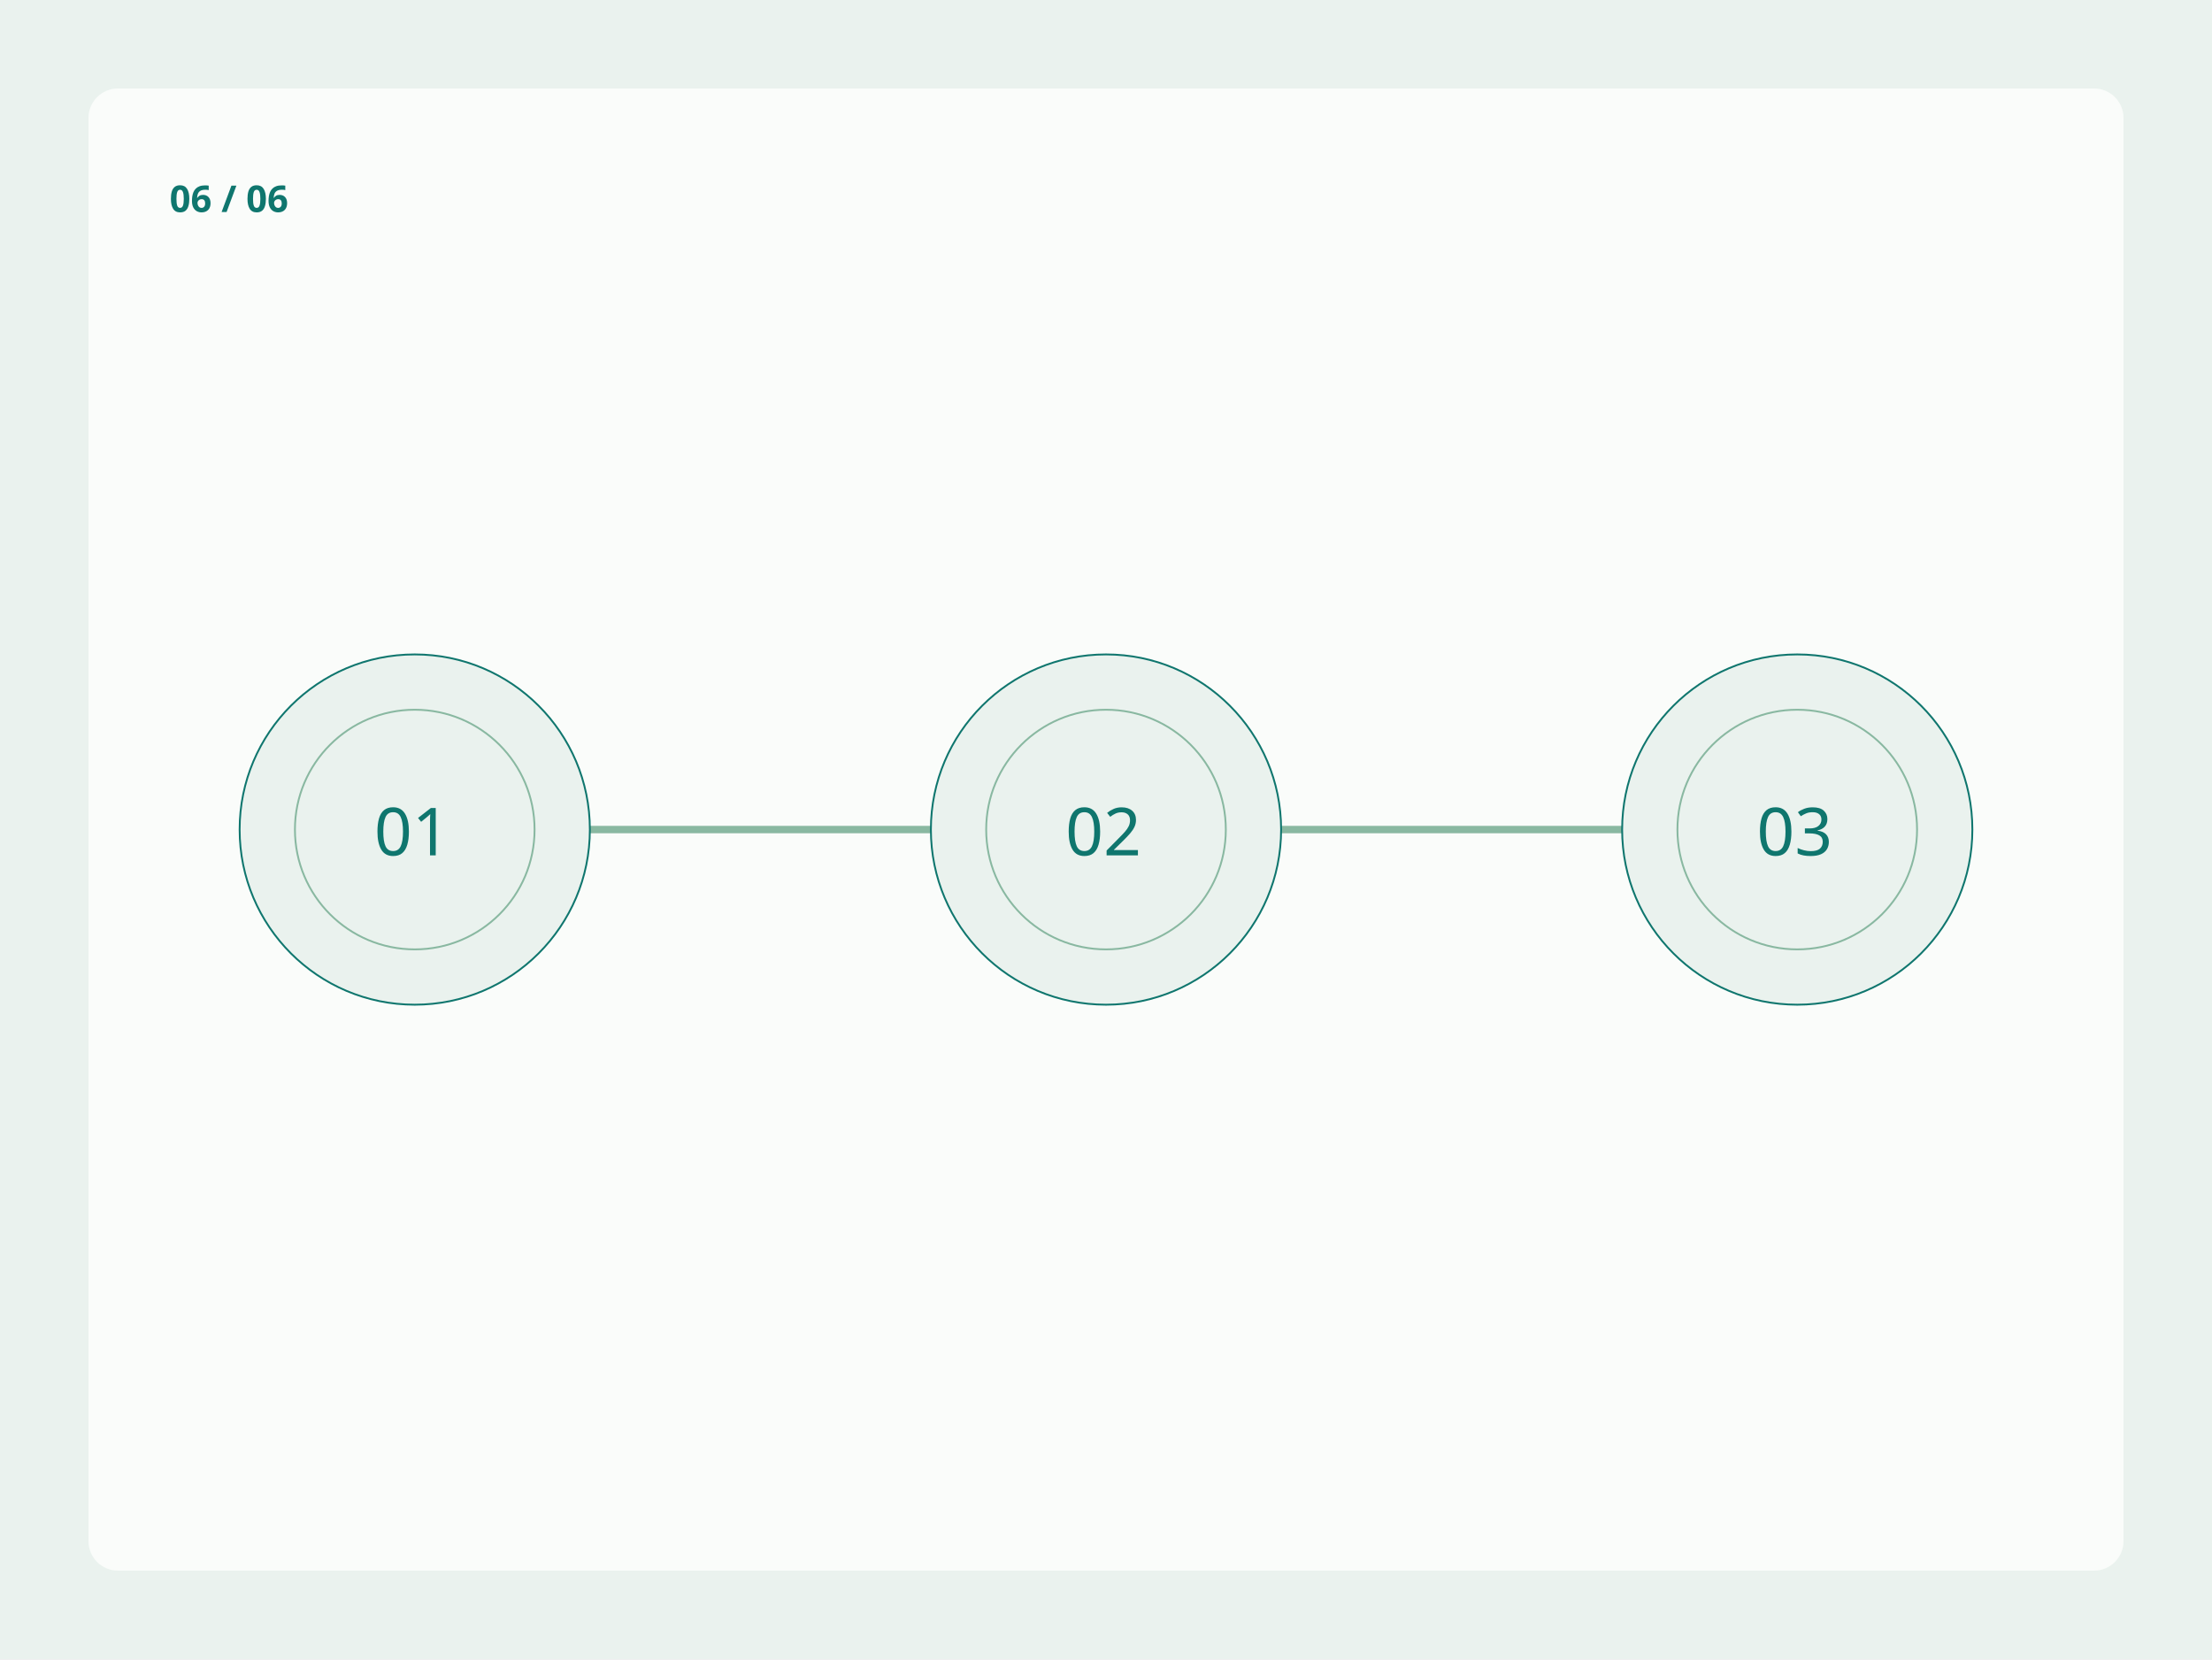
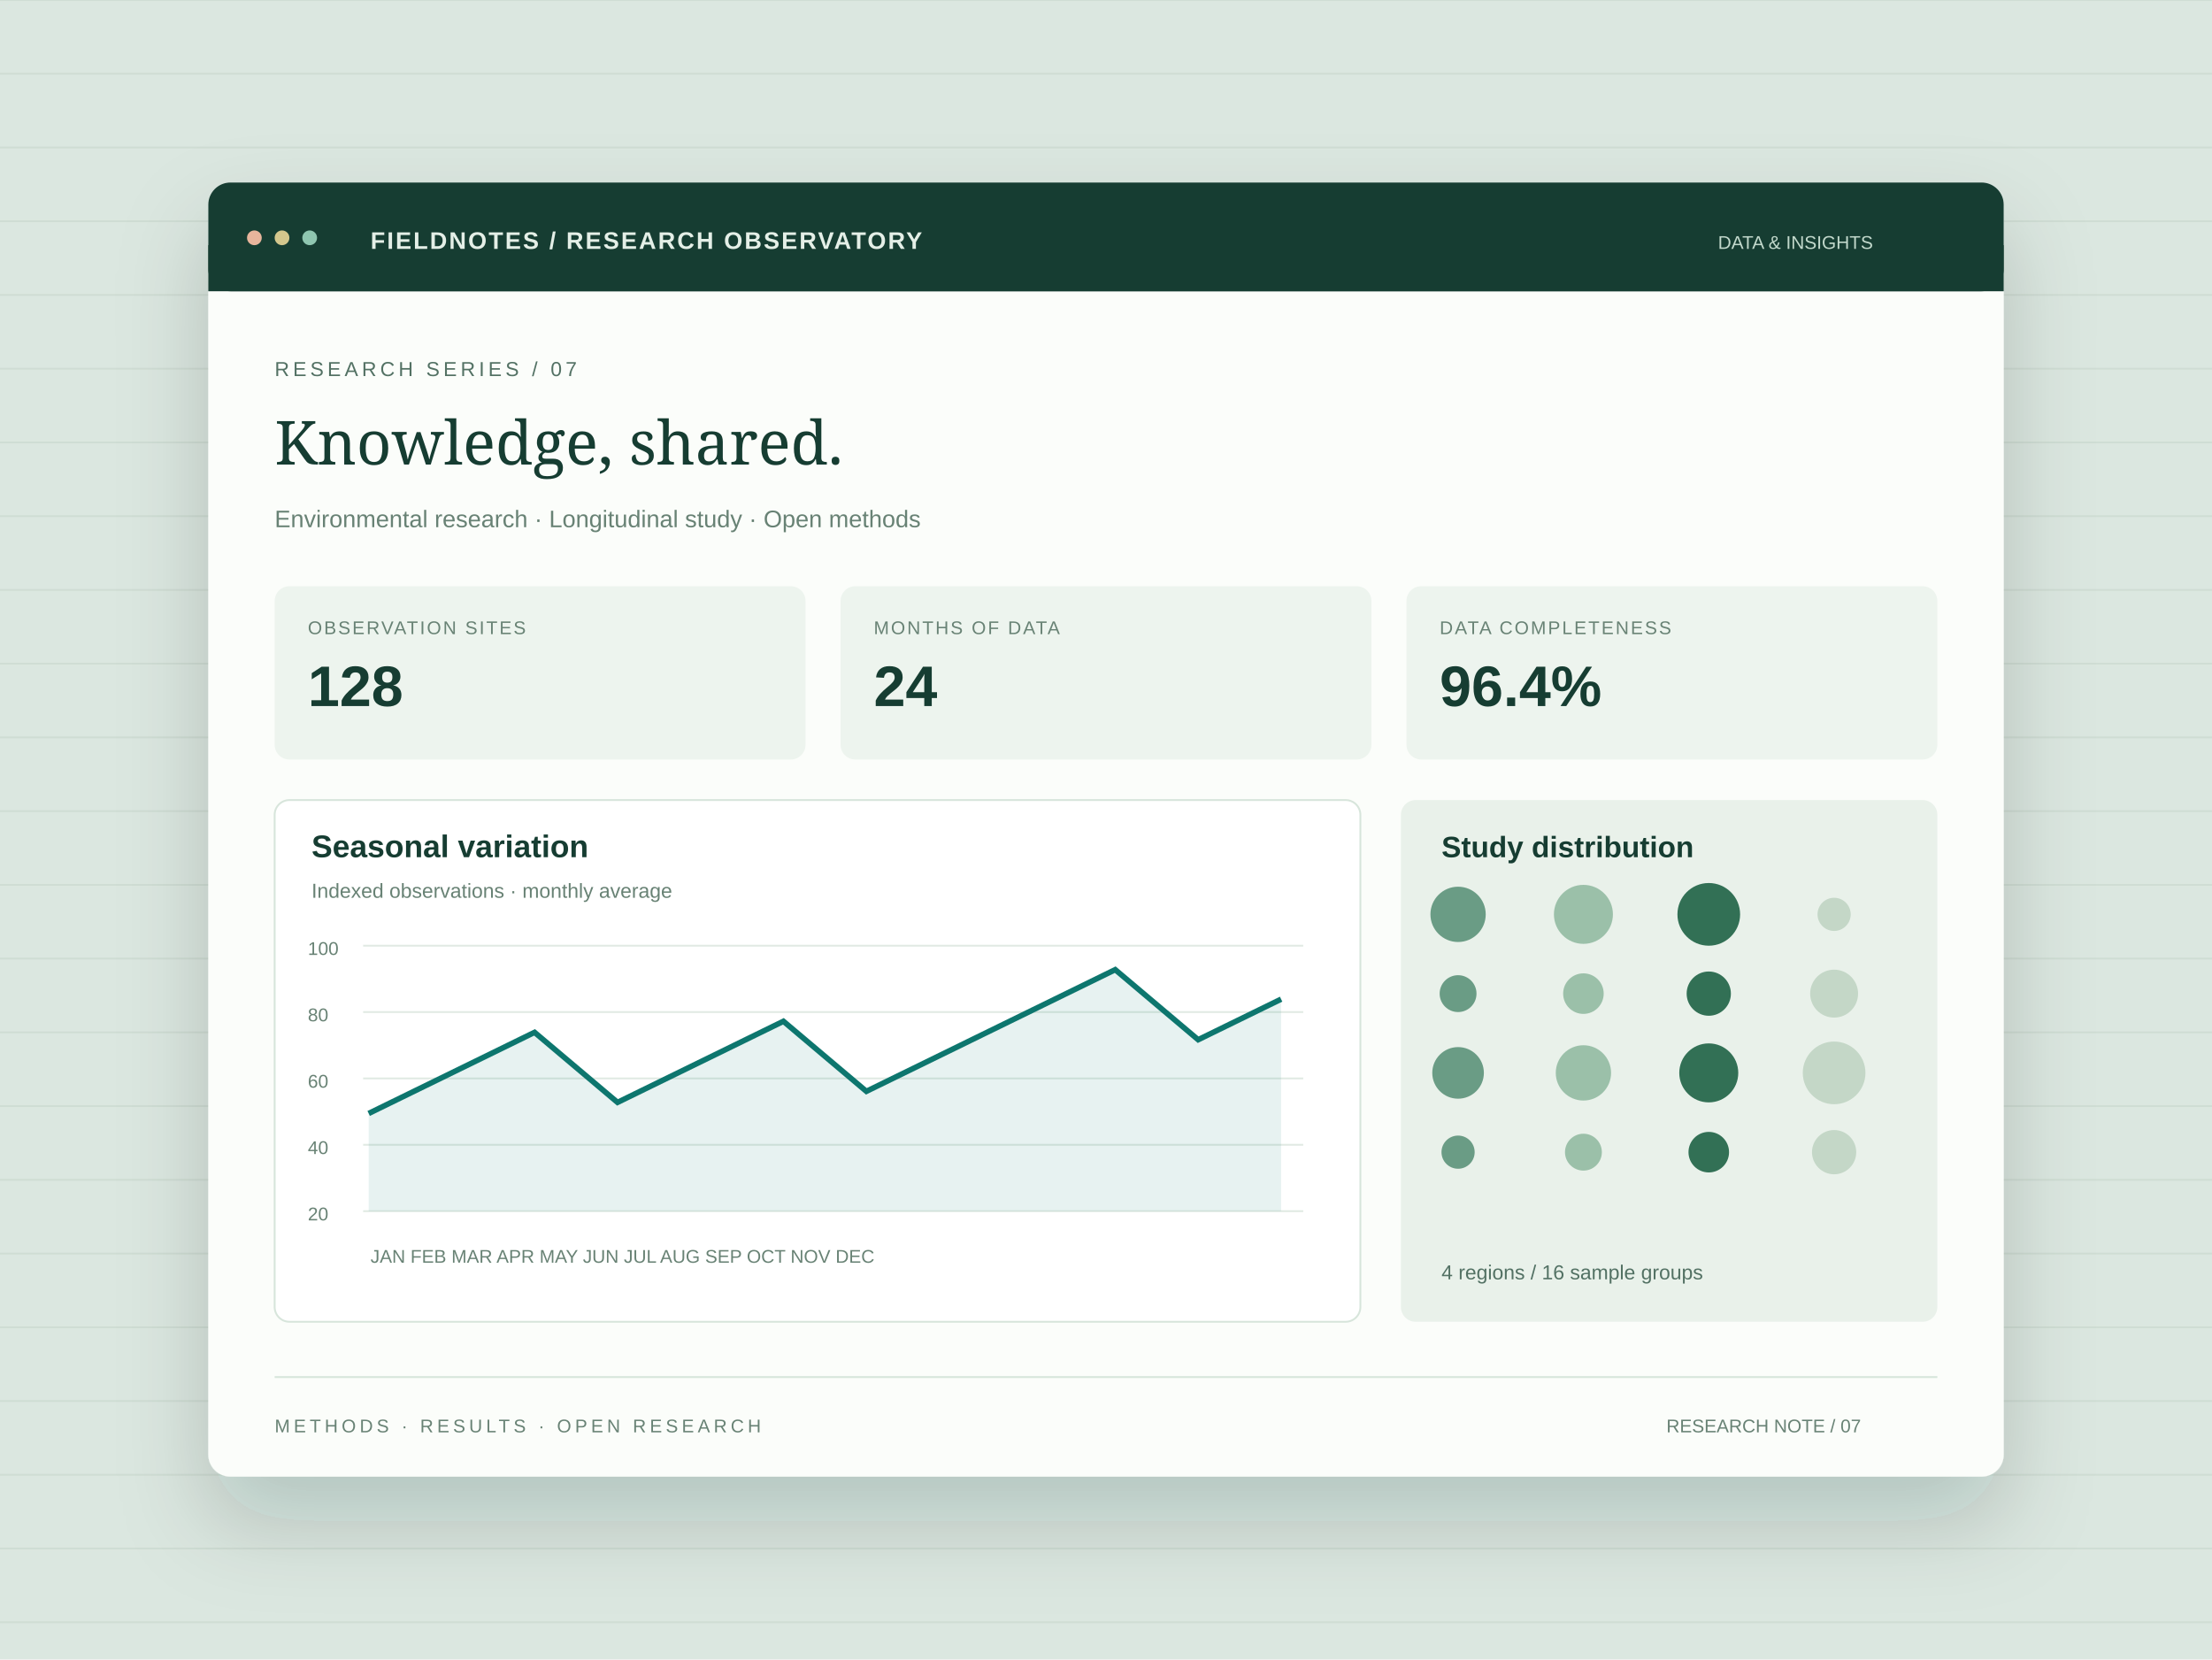
<svg xmlns="http://www.w3.org/2000/svg" viewBox="0 0 1200 900" width="1200" height="900">
-   <rect x="0" y="0" width="1200" height="900" rx="0" fill="#EAF2EE" stroke="none" />
-   <rect x="48" y="48" width="1104" height="804" rx="16" fill="#FAFCFA" stroke="none" />
-   <text x="92" y="115" font-family="sans-serif" font-size="20" font-weight="600" fill="#0F766E">06 / 06</text>
-   <path d="M225 450L600 450" fill="none" stroke="#89B8A1" stroke-width="4" />
-   <circle cx="225" cy="450" r="95" fill="#EAF2EE" stroke="#0F766E" />
-   <circle cx="225" cy="450" r="65" fill="none" stroke="#89B8A1" />
-   <text x="203" y="464" font-family="sans-serif" font-size="36" font-weight="400" fill="#0F766E">01</text>
-   <path d="M600 450L975 450" fill="none" stroke="#89B8A1" stroke-width="4" />
-   <circle cx="600" cy="450" r="95" fill="#EAF2EE" stroke="#0F766E" />
-   <circle cx="600" cy="450" r="65" fill="none" stroke="#89B8A1" />
-   <text x="578" y="464" font-family="sans-serif" font-size="36" font-weight="400" fill="#0F766E">02</text>
-   <circle cx="975" cy="450" r="95" fill="#EAF2EE" stroke="#0F766E" />
-   <circle cx="975" cy="450" r="65" fill="none" stroke="#89B8A1" />
-   <text x="953" y="464" font-family="sans-serif" font-size="36" font-weight="400" fill="#0F766E">03</text>
+   <defs>
+     <filter id="shadow" x="-30%" y="-30%" width="170%" height="180%">
+       <feDropShadow dx="0" dy="24" stdDeviation="24" flood-color="#152030" flood-opacity=".18" />
+     </filter>
+     <linearGradient id="paper" x2="1" y2="1">
+       <stop stop-color="#fff" />
+       <stop offset="1" stop-color="#e9e4da" />
+     </linearGradient>
+     <linearGradient id="desk" x2="0" y2="1">
+       <stop stop-color="#dbe7e0" />
+       <stop offset="1" stop-color="#c6c3bd" />
+     </linearGradient>
+     <linearGradient id="glass" x2="1" y2="1">
+       <stop stop-color="#ffffff" stop-opacity=".35" />
+       <stop offset="1" stop-color="#ffffff" stop-opacity="0" />
+     </linearGradient>
+   </defs>
+   <rect x="0" y="0" width="1200" height="900" rx="0" fill="#dbe7e0" />
+   <rect x="0" y="0" width="1200" height="900" rx="0" fill="#dbe7e0" />
+   <path d="M0 0h1200" stroke="#cfddd4" />
+   <path d="M0 40h1200" stroke="#cfddd4" />
+   <path d="M0 80h1200" stroke="#cfddd4" />
+   <path d="M0 120h1200" stroke="#cfddd4" />
+   <path d="M0 160h1200" stroke="#cfddd4" />
+   <path d="M0 200h1200" stroke="#cfddd4" />
+   <path d="M0 240h1200" stroke="#cfddd4" />
+   <path d="M0 280h1200" stroke="#cfddd4" />
+   <path d="M0 320h1200" stroke="#cfddd4" />
+   <path d="M0 360h1200" stroke="#cfddd4" />
+   <path d="M0 400h1200" stroke="#cfddd4" />
+   <path d="M0 440h1200" stroke="#cfddd4" />
+   <path d="M0 480h1200" stroke="#cfddd4" />
+   <path d="M0 520h1200" stroke="#cfddd4" />
+   <path d="M0 560h1200" stroke="#cfddd4" />
+   <path d="M0 600h1200" stroke="#cfddd4" />
+   <path d="M0 640h1200" stroke="#cfddd4" />
+   <path d="M0 680h1200" stroke="#cfddd4" />
+   <path d="M0 720h1200" stroke="#cfddd4" />
+   <path d="M0 760h1200" stroke="#cfddd4" />
+   <path d="M0 800h1200" stroke="#cfddd4" />
+   <path d="M0 840h1200" stroke="#cfddd4" />
+   <path d="M0 880h1200" stroke="#cfddd4" />
+   <g transform="translate(113 99)" filter="url(#shadow)">
+     <rect x="0" y="0" width="974" height="702" rx="12" fill="#fbfdfa" />
+     <rect x="0" y="0" width="974" height="59" rx="12" fill="#173d32" />
+     <rect x="0" y="34" width="974" height="25" rx="0" fill="#173d32" />
+     <circle cx="25" cy="30" r="4" fill="#e7b59c" />
+     <circle cx="40" cy="30" r="4" fill="#d4c78d" />
+     <circle cx="55" cy="30" r="4" fill="#8fc6b0" />
+     <text x="88" y="36" font-family="Arial, sans-serif" font-size="13" font-weight="700" fill="#e4efe7" letter-spacing="1">
+       FIELDNOTES / RESEARCH OBSERVATORY
+     </text>
+     <text x="819" y="36" font-family="Arial, sans-serif" font-size="10" font-weight="400" fill="#c2d9cc">
+       DATA &amp; INSIGHTS
+     </text>
+     <text x="36" y="105" font-family="Arial, sans-serif" font-size="11" font-weight="400" fill="#527164" letter-spacing="2">
+       RESEARCH SERIES / 07
+     </text>
+     <text x="36" y="153" font-family="Georgia, serif" font-size="33" font-weight="400" fill="#173d32">
+       Knowledge, shared.
+     </text>
+     <text x="36" y="187" font-family="Arial, sans-serif" font-size="13" font-weight="400" fill="#688274">
+       Environmental research · Longitudinal study · Open methods
+     </text>
+     <rect x="36" y="219" width="288" height="94" rx="8" fill="#edf4ee" />
+     <text x="54" y="245" font-family="Arial, sans-serif" font-size="10" font-weight="400" fill="#688274" letter-spacing="1">
+       OBSERVATION SITES
+     </text>
+     <text x="54" y="284" font-family="Arial, sans-serif" font-size="31" font-weight="700" fill="#173d32">
+       128
+     </text>
+     <rect x="343" y="219" width="288" height="94" rx="8" fill="#edf4ee" />
+     <text x="361" y="245" font-family="Arial, sans-serif" font-size="10" font-weight="400" fill="#688274" letter-spacing="1">
+       MONTHS OF DATA
+     </text>
+     <text x="361" y="284" font-family="Arial, sans-serif" font-size="31" font-weight="700" fill="#173d32">
+       24
+     </text>
+     <rect x="650" y="219" width="288" height="94" rx="8" fill="#edf4ee" />
+     <text x="668" y="245" font-family="Arial, sans-serif" font-size="10" font-weight="400" fill="#688274" letter-spacing="1">
+       DATA COMPLETENESS
+     </text>
+     <text x="668" y="284" font-family="Arial, sans-serif" font-size="31" font-weight="700" fill="#173d32">
+       96.4%
+     </text>
+     <rect x="36" y="335" width="589" height="283" rx="8" fill="#fff" stroke="#d7e5db" />
+     <text x="56" y="366" font-family="Arial, sans-serif" font-size="17" font-weight="700" fill="#173d32">
+       Seasonal variation
+     </text>
+     <text x="56" y="388" font-family="Arial, sans-serif" font-size="11" font-weight="400" fill="#688274">
+       Indexed observations · monthly average
+     </text>
+     <path d="M84 414h510" stroke="#e1eae3" />
+     <text x="54" y="419" font-family="Arial, sans-serif" font-size="10" font-weight="400" fill="#688274">
+       100
+     </text>
+     <path d="M84 450h510" stroke="#e1eae3" />
+     <text x="54" y="455" font-family="Arial, sans-serif" font-size="10" font-weight="400" fill="#688274">
+       80
+     </text>
+     <path d="M84 486h510" stroke="#e1eae3" />
+     <text x="54" y="491" font-family="Arial, sans-serif" font-size="10" font-weight="400" fill="#688274">
+       60
+     </text>
+     <path d="M84 522h510" stroke="#e1eae3" />
+     <text x="54" y="527" font-family="Arial, sans-serif" font-size="10" font-weight="400" fill="#688274">
+       40
+     </text>
+     <path d="M84 558h510" stroke="#e1eae3" />
+     <text x="54" y="563" font-family="Arial, sans-serif" font-size="10" font-weight="400" fill="#688274">
+       20
+     </text>
+     <polygon points="87,558 87,505 132,483 177,461 222,499 267,477 312,455 357,493 402,471 447,449 492,427 537,465 582,443 582,558" fill="#0f766e" opacity=".1" />
+     <polyline points="87,505 132,483 177,461 222,499 267,477 312,455 357,493 402,471 447,449 492,427 537,465 582,443" fill="none" stroke="#0f766e" stroke-width="3" />
+     <text x="88" y="586" font-family="Arial, sans-serif" font-size="10" font-weight="400" fill="#688274">
+       JAN FEB MAR APR MAY JUN JUL AUG SEP OCT NOV DEC
+     </text>
+     <rect x="647" y="335" width="291" height="283" rx="8" fill="#e9f1ea" />
+     <text x="669" y="366" font-family="Arial, sans-serif" font-size="16" font-weight="700" fill="#173d32">
+       Study distribution
+     </text>
+     <circle cx="678" cy="397" r="15" fill="#6b9c85" />
+     <circle cx="746" cy="397" r="16" fill="#9bc0a9" />
+     <circle cx="814" cy="397" r="17" fill="#306f54" />
+     <circle cx="882" cy="397" r="9" fill="#c4d7c7" />
+     <circle cx="678" cy="440" r="10" fill="#6b9c85" />
+     <circle cx="746" cy="440" r="11" fill="#9bc0a9" />
+     <circle cx="814" cy="440" r="12" fill="#306f54" />
+     <circle cx="882" cy="440" r="13" fill="#c4d7c7" />
+     <circle cx="678" cy="483" r="14" fill="#6b9c85" />
+     <circle cx="746" cy="483" r="15" fill="#9bc0a9" />
+     <circle cx="814" cy="483" r="16" fill="#306f54" />
+     <circle cx="882" cy="483" r="17" fill="#c4d7c7" />
+     <circle cx="678" cy="526" r="9" fill="#6b9c85" />
+     <circle cx="746" cy="526" r="10" fill="#9bc0a9" />
+     <circle cx="814" cy="526" r="11" fill="#306f54" />
+     <circle cx="882" cy="526" r="12" fill="#c4d7c7" />
+     <text x="669" y="595" font-family="Arial, sans-serif" font-size="11" font-weight="400" fill="#527164">
+       4 regions / 16 sample groups
+     </text>
+     <path d="M36 648h902" stroke="#d7e5db" />
+     <text x="36" y="678" font-family="Arial, sans-serif" font-size="10" font-weight="400" fill="#688274" letter-spacing="2">
+       METHODS · RESULTS · OPEN RESEARCH
+     </text>
+     <text x="791" y="678" font-family="Arial, sans-serif" font-size="10" font-weight="400" fill="#688274">
+       RESEARCH NOTE / 07
+     </text>
+   </g>
</svg>
